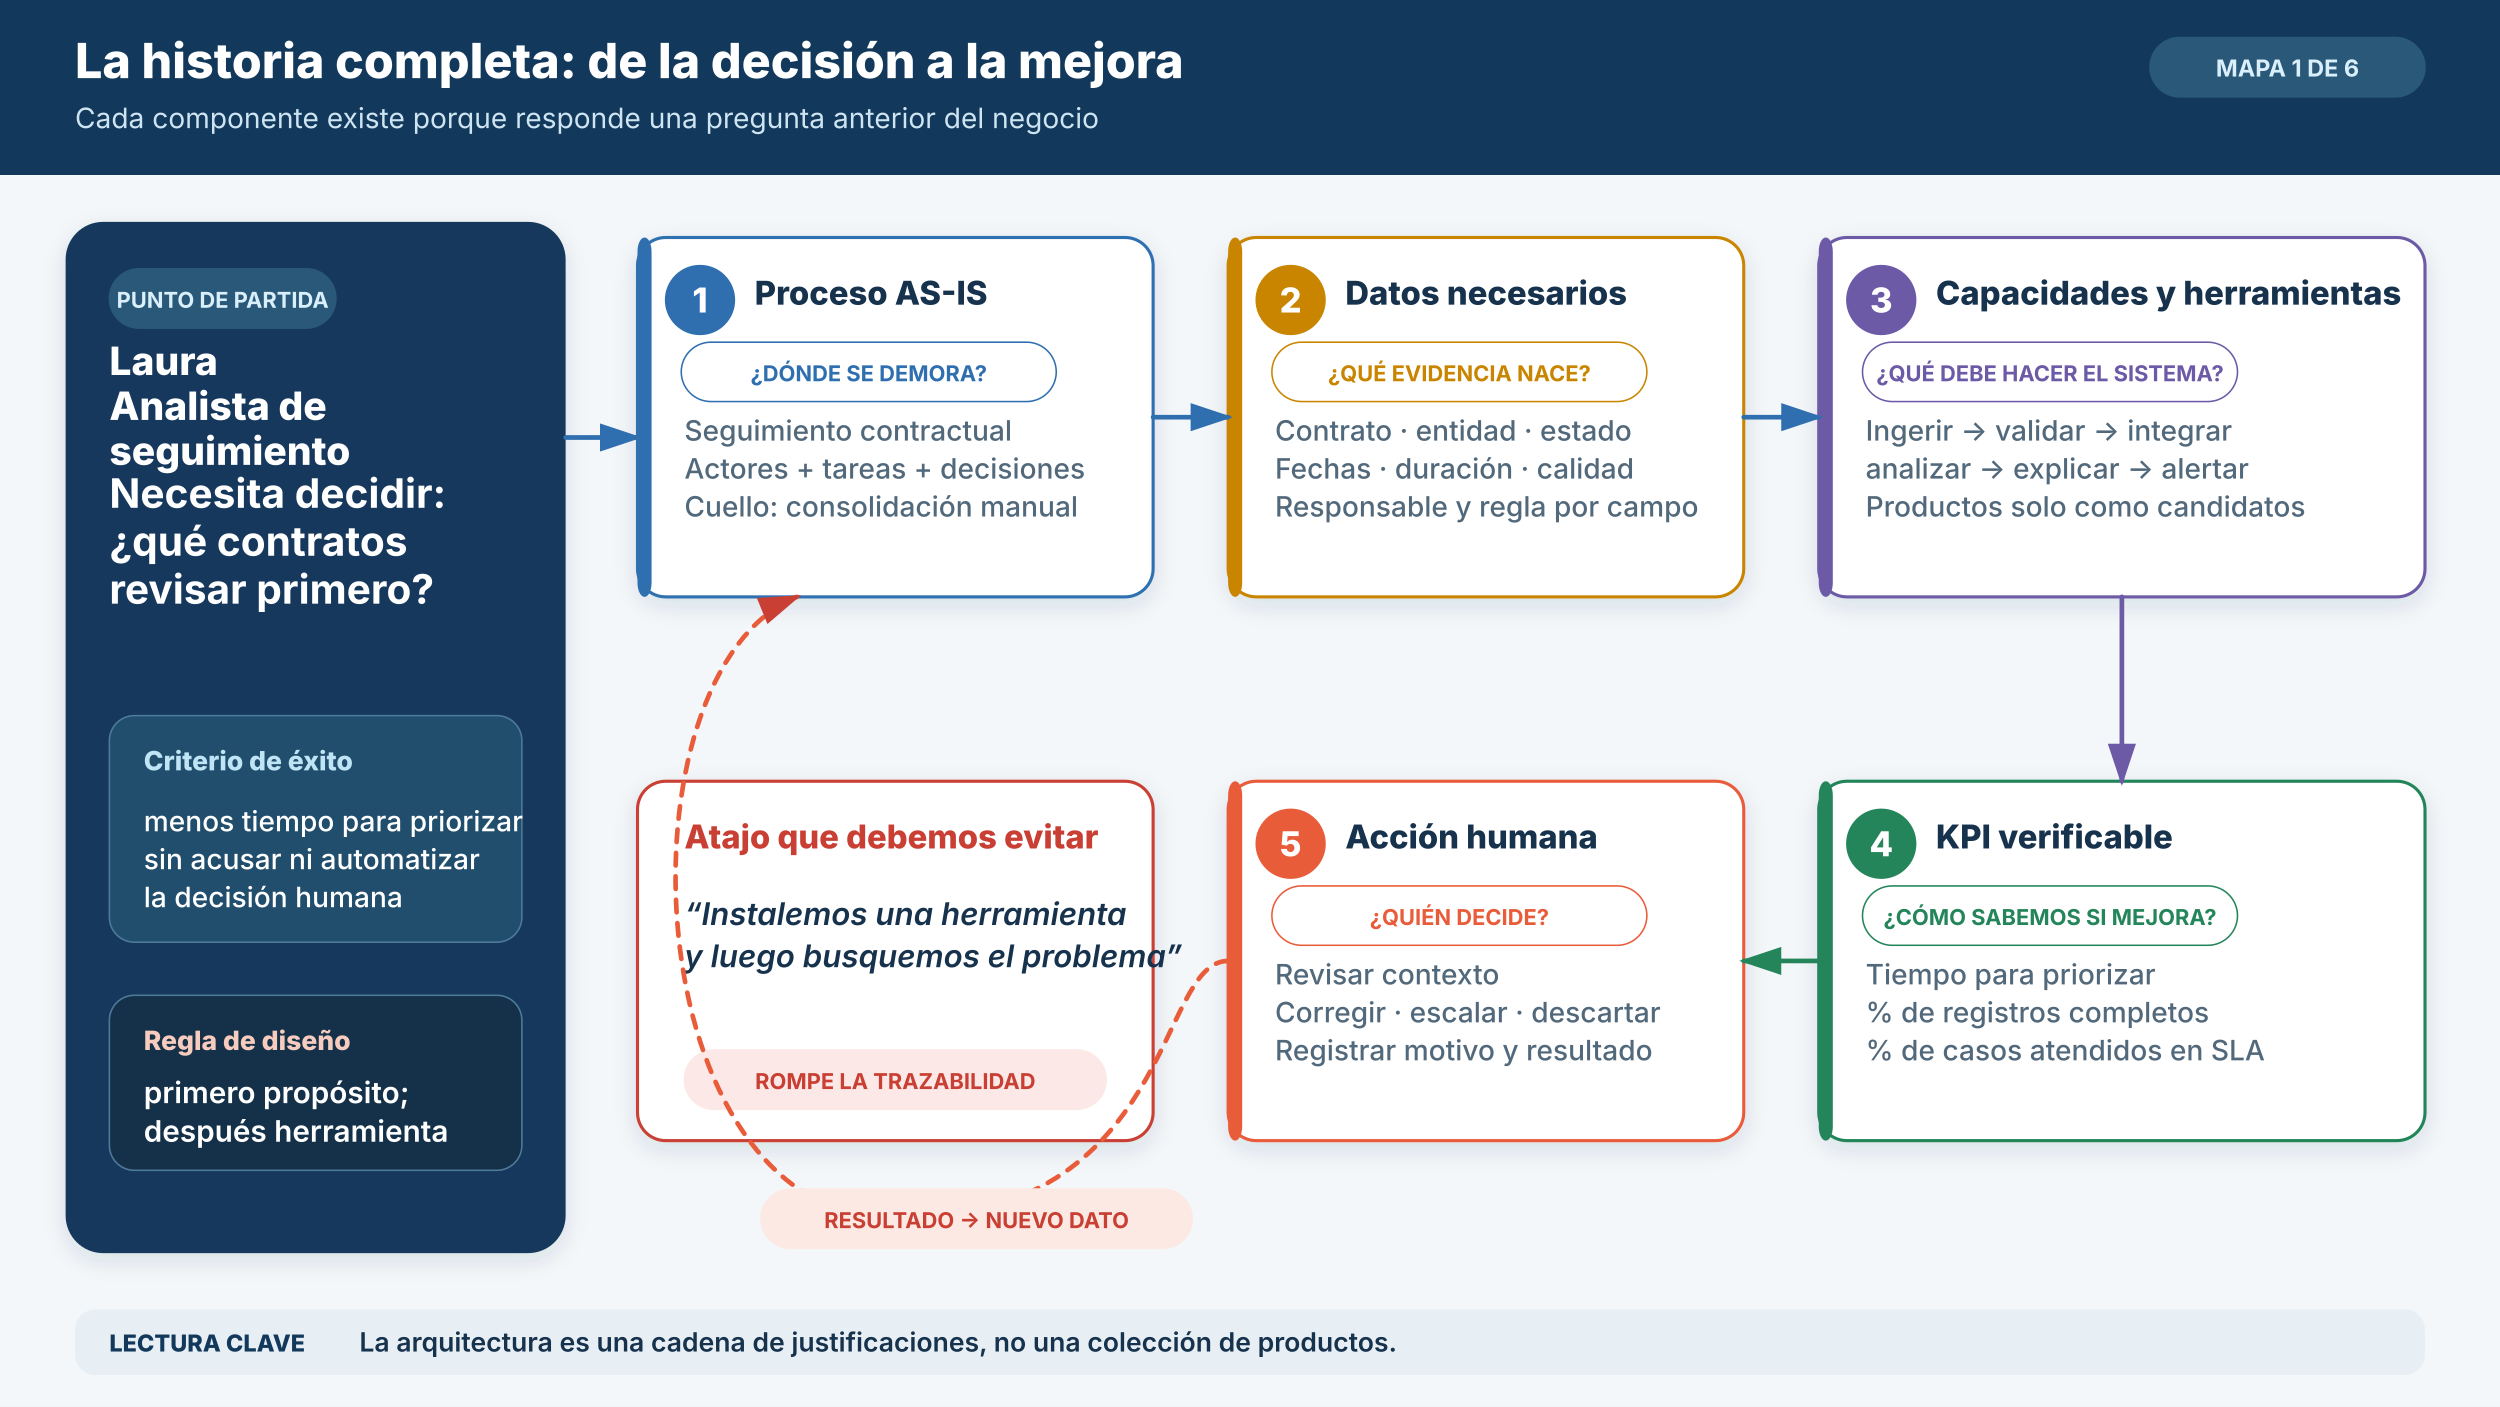
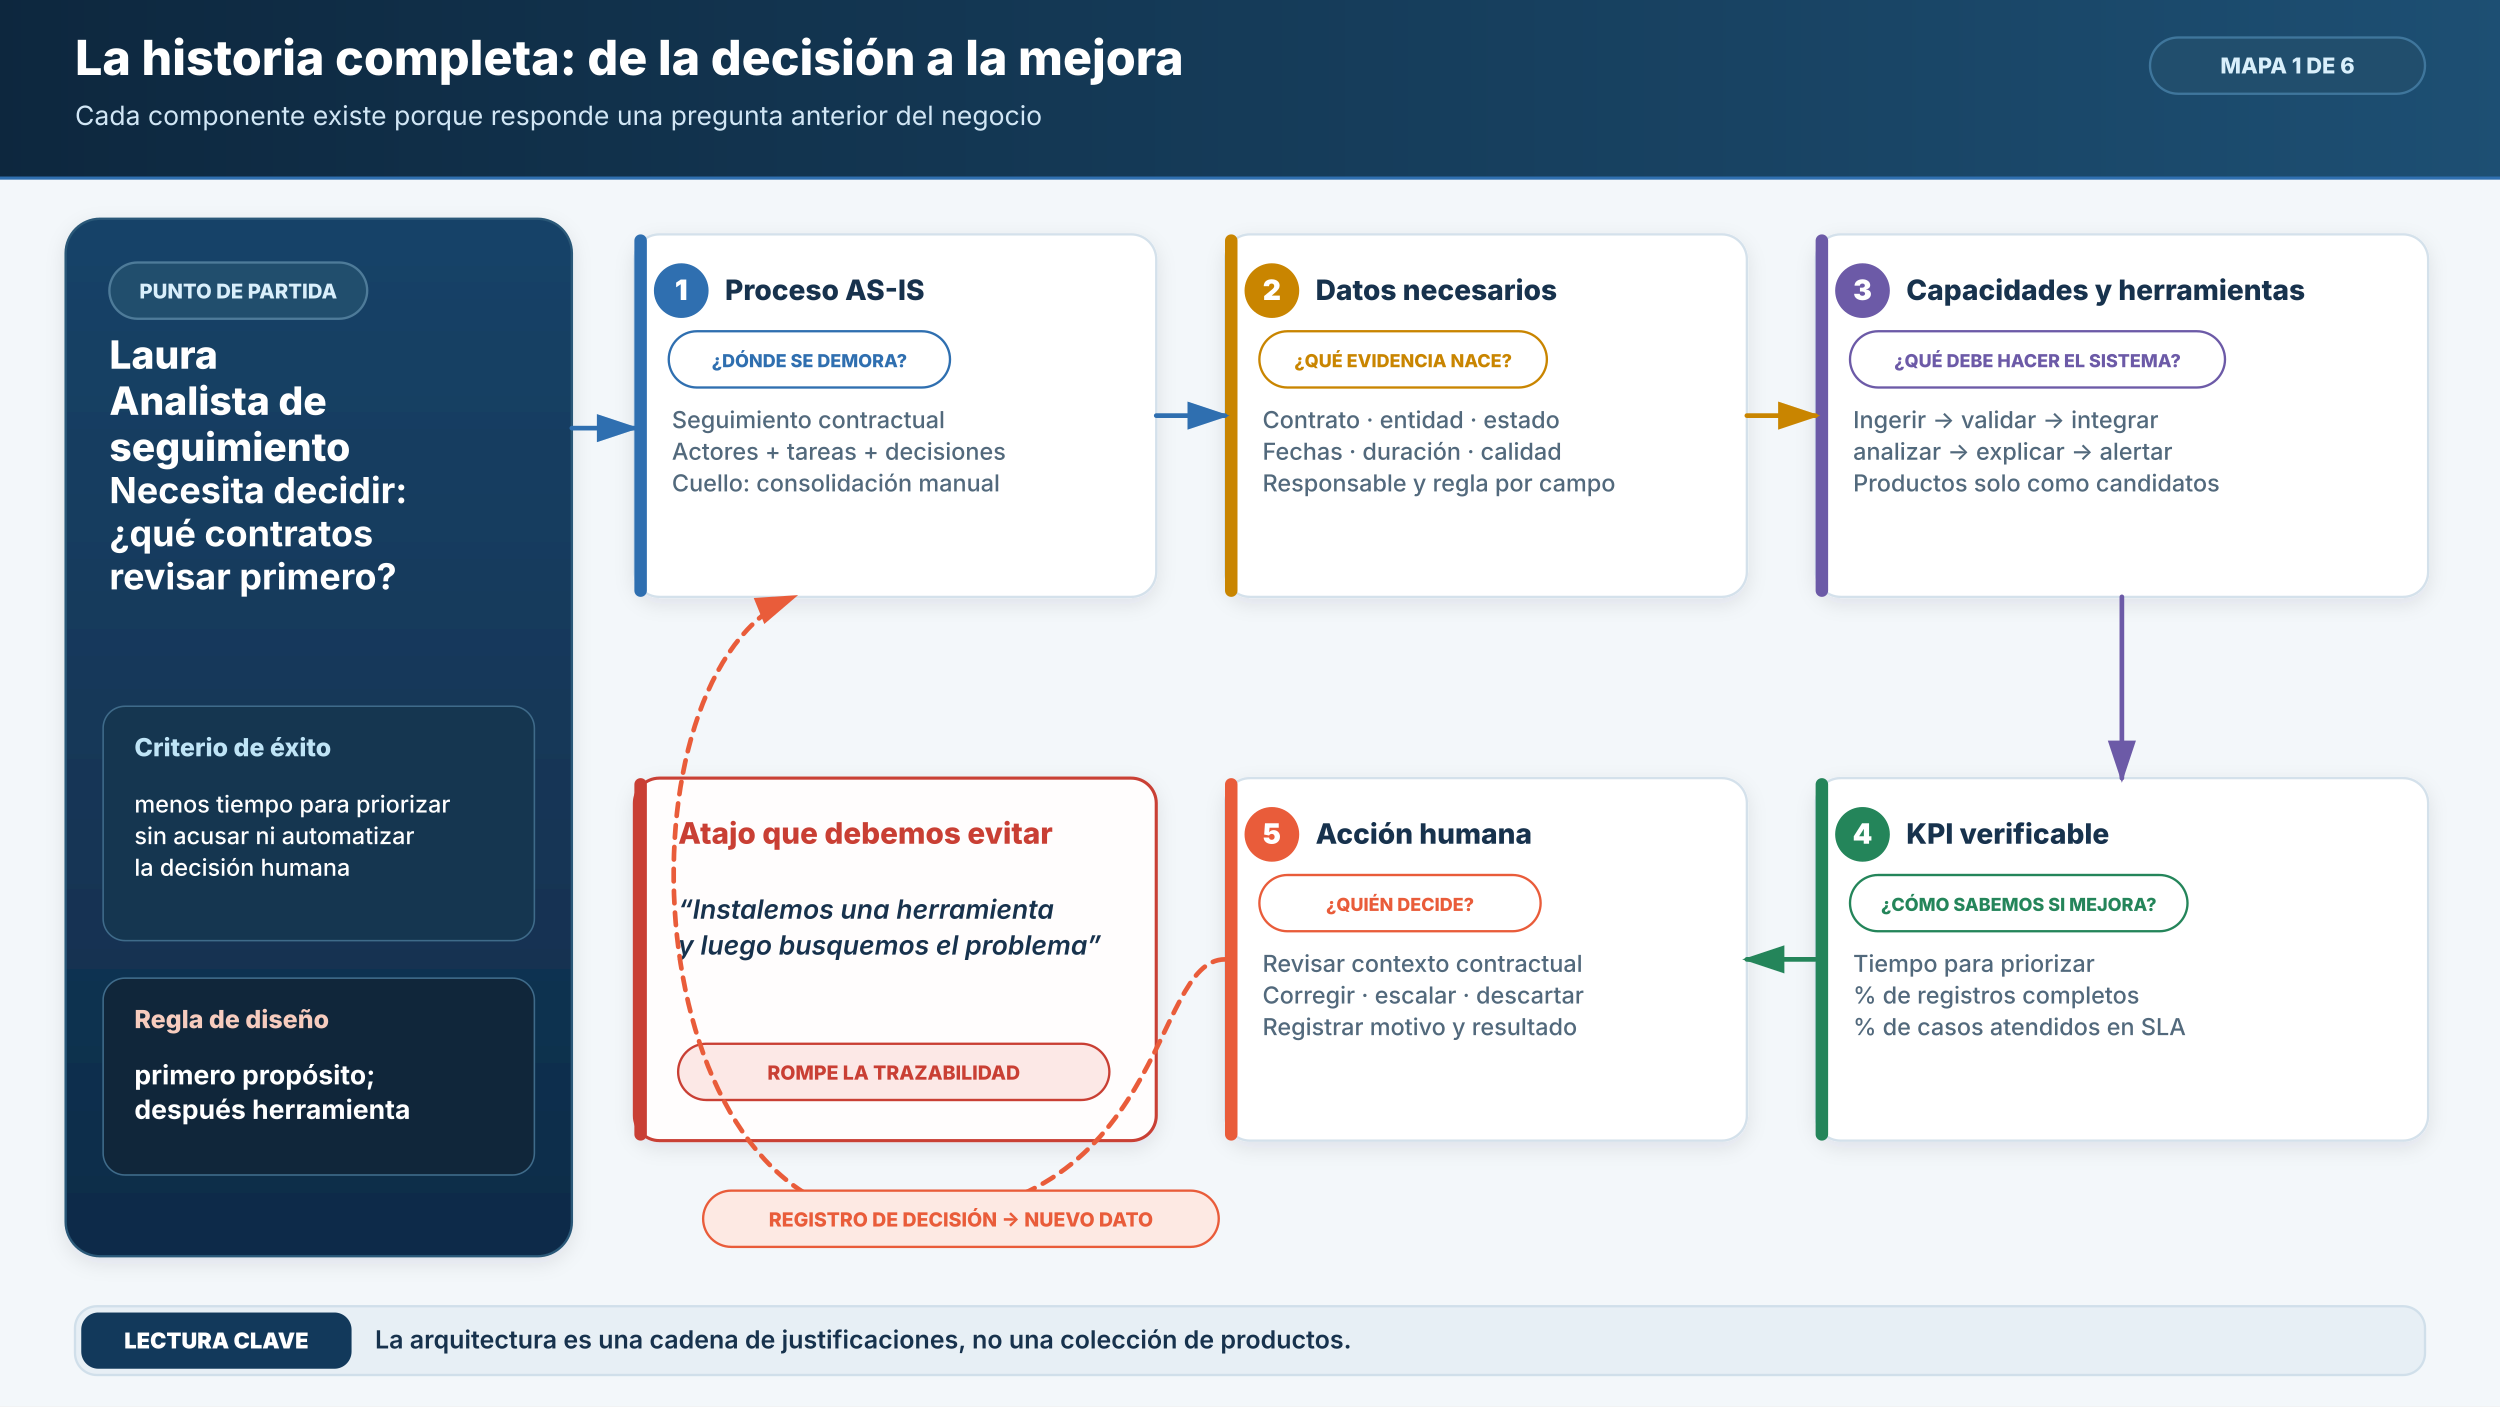
<svg xmlns="http://www.w3.org/2000/svg" width="1600" height="900" viewBox="0 0 1600 900" role="img" aria-labelledby="title desc">
  <defs>
-     <filter id="shadow" x="-20%" y="-20%" width="140%" height="150%">
-       <feDropShadow dx="0" dy="5" stdDeviation="7" flood-color="#17324D" flood-opacity=".12" />
+     <linearGradient id="header-grad" x1="0" y1="0" x2="1" y2="0">
+       <stop offset="0%" stop-color="#0D273E" />
+       <stop offset="100%" stop-color="#1D4F73" />
+     </linearGradient>
+     <linearGradient id="navy-card-grad" x1="0" y1="0" x2="0" y2="1">
+       <stop offset="0%" stop-color="#184368" />
+       <stop offset="100%" stop-color="#0F2B48" />
+     </linearGradient>
+     <linearGradient id="hub-grad" x1="0" y1="0" x2="1" y2="1">
+       <stop offset="0%" stop-color="#1C4B72" />
+       <stop offset="100%" stop-color="#0A2238" />
+     </linearGradient>
+     <filter id="shadow" x="-10%" y="-10%" width="125%" height="130%">
+       <feDropShadow dx="0" dy="4" stdDeviation="6" flood-color="#0F2B48" flood-opacity="0.09" />
+     </filter>
+     <filter id="shadow-lg" x="-15%" y="-15%" width="135%" height="140%">
+       <feDropShadow dx="0" dy="8" stdDeviation="12" flood-color="#0F2B48" flood-opacity="0.14" />
    </filter>
    <marker id="arrow-blue" markerWidth="10" markerHeight="10" refX="8" refY="3" orient="auto">
      <path d="M0,0 L0,6 L9,3 z" fill="#2F6FB0" />
    </marker>
    <marker id="arrow-red" markerWidth="10" markerHeight="10" refX="8" refY="3" orient="auto">
      <path d="M0,0 L0,6 L9,3 z" fill="#C93F34" />
    </marker>
    <marker id="arrow-green" markerWidth="10" markerHeight="10" refX="8" refY="3" orient="auto">
      <path d="M0,0 L0,6 L9,3 z" fill="#24855A" />
    </marker>
    <marker id="arrow-purple" markerWidth="10" markerHeight="10" refX="8" refY="3" orient="auto">
      <path d="M0,0 L0,6 L9,3 z" fill="#6C5AA7" />
    </marker>
+     <marker id="arrow-orange" markerWidth="10" markerHeight="10" refX="8" refY="3" orient="auto">
+       <path d="M0,0 L0,6 L9,3 z" fill="#E95C3A" />
+     </marker>
+     <marker id="arrow-amber" markerWidth="10" markerHeight="10" refX="8" refY="3" orient="auto">
+       <path d="M0,0 L0,6 L9,3 z" fill="#C98500" />
+     </marker>
+     <marker id="arrow-teal" markerWidth="10" markerHeight="10" refX="8" refY="3" orient="auto">
+       <path d="M0,0 L0,6 L9,3 z" fill="#167C80" />
+     </marker>
+     <marker id="arrow-ink" markerWidth="10" markerHeight="10" refX="8" refY="3" orient="auto">
+       <path d="M0,0 L0,6 L9,3 z" fill="#17324D" />
+     </marker>
  </defs>
  <rect width="1600" height="900" fill="#F3F7FA" />
-   <rect x="0" y="0" width="1600" height="112" rx="0" fill="#12395B" stroke="#12395B" stroke-width="0" opacity="1" />
-   <rect x="1376" y="24" width="176" height="38" rx="19" fill="#2A5878" stroke="#2A5878" stroke-width="1" opacity="1" />
-   <text x="1464.0" y="49" fill="#D9EFFB" font-family="Inter, Segoe UI, Arial, sans-serif" font-size="15" font-weight="700" text-anchor="middle" style="">
+   <rect x="0" y="0" width="1600" height="114" rx="0" fill="url(#header-grad)" stroke="#0D273E" stroke-width="0" opacity="1" />
+   <line x1="0" y1="114" x2="1600" y2="114" stroke="#2F6FB0" stroke-width="2" fill="none" stroke-linecap="round" />
+   <rect x="1376" y="24" width="176" height="36" rx="18" fill="#214E6D" stroke="#3F769C" stroke-width="1.5" opacity="1" />
+   <text x="1464.0" y="47" fill="#D9EFFB" font-family="Inter, -apple-system, Segoe UI, Arial, sans-serif" font-size="14" font-weight="800" text-anchor="middle" style="">
    <tspan x="1464.0" dy="0">MAPA 1 DE 6</tspan>
  </text>
-   <text x="48" y="50" fill="#FFFFFF" font-family="Inter, Segoe UI, Arial, sans-serif" font-size="31" font-weight="800" text-anchor="start" style="">
+   <text x="48" y="48" fill="#FFFFFF" font-family="Inter, -apple-system, Segoe UI, Arial, sans-serif" font-size="31" font-weight="800" text-anchor="start" style="">
    <tspan x="48" dy="0">La historia completa: de la decisión a la mejora</tspan>
  </text>
-   <text x="48" y="82" fill="#CFE4F2" font-family="Inter, Segoe UI, Arial, sans-serif" font-size="18" font-weight="400" text-anchor="start" style="">
+   <text x="48" y="80" fill="#D1E6F5" font-family="Inter, -apple-system, Segoe UI, Arial, sans-serif" font-size="17" font-weight="400" text-anchor="start" style="">
    <tspan x="48" dy="0">Cada componente existe porque responde una pregunta anterior del negocio</tspan>
  </text>
-   <rect x="42" y="142" width="320" height="660" rx="24" fill="#12395B" stroke="#12395B" stroke-width="0" opacity="1" filter="url(#shadow)" />
-   <rect x="70" y="172" width="145" height="38" rx="19" fill="#2A5878" stroke="#2A5878" stroke-width="1" opacity="1" />
-   <text x="142.5" y="197" fill="#D9EFFB" font-family="Inter, Segoe UI, Arial, sans-serif" font-size="14" font-weight="700" text-anchor="middle" style="">
-     <tspan x="142.5" dy="0">PUNTO DE PARTIDA</tspan>
-   </text>
-   <text x="70" y="240" fill="#FFFFFF" font-family="Inter, Segoe UI, Arial, sans-serif" font-size="25" font-weight="800" text-anchor="start" style="">
+   <rect x="42" y="140" width="324" height="664" rx="22" fill="url(#navy-card-grad)" stroke="#2A5878" stroke-width="1.5" opacity="1" filter="url(#shadow)" />
+   <rect x="70" y="168" width="165" height="36" rx="18" fill="#214E6D" stroke="#4E7B99" stroke-width="1.5" opacity="1" />
+   <text x="152.5" y="191" fill="#D9EFFB" font-family="Inter, -apple-system, Segoe UI, Arial, sans-serif" font-size="13" font-weight="800" text-anchor="middle" style="">
+     <tspan x="152.5" dy="0">PUNTO DE PARTIDA</tspan>
+   </text>
+   <text x="70" y="236" fill="#FFFFFF" font-family="Inter, -apple-system, Segoe UI, Arial, sans-serif" font-size="25" font-weight="800" text-anchor="start" style="">
    <tspan x="70" dy="0">Laura</tspan>
-     <tspan x="70" dy="28.75">Analista de</tspan>
-     <tspan x="70" dy="28.75">seguimiento</tspan>
-   </text>
-   <text x="70" y="325" fill="#FFFFFF" font-family="Inter, Segoe UI, Arial, sans-serif" font-size="26" font-weight="700" text-anchor="start" style="">
+     <tspan x="70" dy="29.5">Analista de</tspan>
+     <tspan x="70" dy="29.5">seguimiento</tspan>
+   </text>
+   <text x="70" y="322" fill="#FFFFFF" font-family="Inter, -apple-system, Segoe UI, Arial, sans-serif" font-size="23" font-weight="700" text-anchor="start" style="">
    <tspan x="70" dy="0">Necesita decidir:</tspan>
-     <tspan x="70" dy="30.68">¿qué contratos</tspan>
-     <tspan x="70" dy="30.68">revisar primero?</tspan>
-   </text>
-   <rect x="70" y="458" width="264" height="145" rx="16" fill="#214E6D" stroke="#4E7B99" stroke-width="1" opacity="1" />
-   <text x="92" y="493" fill="#BFE4F6" font-family="Inter, Segoe UI, Arial, sans-serif" font-size="17" font-weight="800" text-anchor="start" style="">
-     <tspan x="92" dy="0">Criterio de éxito</tspan>
-   </text>
-   <text x="92" y="532" fill="#FFFFFF" font-family="Inter, Segoe UI, Arial, sans-serif" font-size="18" font-weight="500" text-anchor="start" style="">
-     <tspan x="92" dy="0">menos tiempo para priorizar</tspan>
-     <tspan x="92" dy="24.3">sin acusar ni automatizar</tspan>
-     <tspan x="92" dy="24.3">la decisión humana</tspan>
-   </text>
-   <rect x="70" y="637" width="264" height="112" rx="16" fill="#153149" stroke="#4E7B99" stroke-width="1" opacity="1" />
-   <text x="92" y="672" fill="#F7CCBE" font-family="Inter, Segoe UI, Arial, sans-serif" font-size="17" font-weight="800" text-anchor="start" style="">
-     <tspan x="92" dy="0">Regla de diseño</tspan>
-   </text>
-   <text x="92" y="706" fill="#FFFFFF" font-family="Inter, Segoe UI, Arial, sans-serif" font-size="19" font-weight="600" text-anchor="start" style="">
-     <tspan x="92" dy="0">primero propósito;</tspan>
-     <tspan x="92" dy="24.7">después herramienta</tspan>
-   </text>
-   <rect x="408" y="152" width="330" height="230" rx="18" fill="#FFFFFF" stroke="#2F6FB0" stroke-width="2" opacity="1" filter="url(#shadow)" />
-   <rect x="408" y="152" width="9" height="230" rx="9" fill="#2F6FB0" stroke="#2F6FB0" stroke-width="0" opacity="1" />
-   <circle cx="448" cy="192" r="22" fill="#2F6FB0" stroke="#2F6FB0" stroke-width="1" />
-   <text x="448" y="200" fill="#FFFFFF" font-family="Inter, Segoe UI, Arial, sans-serif" font-size="22" font-weight="800" text-anchor="middle" style="">
-     <tspan x="448" dy="0">1</tspan>
-   </text>
-   <text x="483" y="195" fill="#17324D" font-family="Inter, Segoe UI, Arial, sans-serif" font-size="21" font-weight="800" text-anchor="start" style="">
-     <tspan x="483" dy="0">Proceso AS-IS</tspan>
-   </text>
-   <rect x="436" y="219" width="240" height="38" rx="19" fill="#FFFFFF" stroke="#2F6FB0" stroke-width="1" opacity="1" />
-   <text x="556.0" y="244" fill="#2F6FB0" font-family="Inter, Segoe UI, Arial, sans-serif" font-size="14" font-weight="700" text-anchor="middle" style="">
-     <tspan x="556.0" dy="0">¿DÓNDE SE DEMORA?</tspan>
-   </text>
-   <text x="438" y="282" fill="#52697C" font-family="Inter, Segoe UI, Arial, sans-serif" font-size="18" font-weight="500" text-anchor="start" style="">
-     <tspan x="438" dy="0">Seguimiento contractual</tspan>
-     <tspan x="438" dy="24.3">Actores + tareas + decisiones</tspan>
-     <tspan x="438" dy="24.3">Cuello: consolidación manual</tspan>
-   </text>
-   <rect x="786" y="152" width="330" height="230" rx="18" fill="#FFFFFF" stroke="#C98500" stroke-width="2" opacity="1" filter="url(#shadow)" />
-   <rect x="786" y="152" width="9" height="230" rx="9" fill="#C98500" stroke="#C98500" stroke-width="0" opacity="1" />
-   <circle cx="826" cy="192" r="22" fill="#C98500" stroke="#C98500" stroke-width="1" />
-   <text x="826" y="200" fill="#FFFFFF" font-family="Inter, Segoe UI, Arial, sans-serif" font-size="22" font-weight="800" text-anchor="middle" style="">
-     <tspan x="826" dy="0">2</tspan>
-   </text>
-   <text x="861" y="195" fill="#17324D" font-family="Inter, Segoe UI, Arial, sans-serif" font-size="21" font-weight="800" text-anchor="start" style="">
-     <tspan x="861" dy="0">Datos necesarios</tspan>
-   </text>
-   <rect x="814" y="219" width="240" height="38" rx="19" fill="#FFFFFF" stroke="#C98500" stroke-width="1" opacity="1" />
-   <text x="934.0" y="244" fill="#C98500" font-family="Inter, Segoe UI, Arial, sans-serif" font-size="14" font-weight="700" text-anchor="middle" style="">
-     <tspan x="934.0" dy="0">¿QUÉ EVIDENCIA NACE?</tspan>
-   </text>
-   <text x="816" y="282" fill="#52697C" font-family="Inter, Segoe UI, Arial, sans-serif" font-size="18" font-weight="500" text-anchor="start" style="">
-     <tspan x="816" dy="0">Contrato · entidad · estado</tspan>
-     <tspan x="816" dy="24.3">Fechas · duración · calidad</tspan>
-     <tspan x="816" dy="24.3">Responsable y regla por campo</tspan>
-   </text>
-   <rect x="1164" y="152" width="388" height="230" rx="18" fill="#FFFFFF" stroke="#6C5AA7" stroke-width="2" opacity="1" filter="url(#shadow)" />
-   <rect x="1164" y="152" width="9" height="230" rx="9" fill="#6C5AA7" stroke="#6C5AA7" stroke-width="0" opacity="1" />
-   <circle cx="1204" cy="192" r="22" fill="#6C5AA7" stroke="#6C5AA7" stroke-width="1" />
-   <text x="1204" y="200" fill="#FFFFFF" font-family="Inter, Segoe UI, Arial, sans-serif" font-size="22" font-weight="800" text-anchor="middle" style="">
-     <tspan x="1204" dy="0">3</tspan>
-   </text>
-   <text x="1239" y="195" fill="#17324D" font-family="Inter, Segoe UI, Arial, sans-serif" font-size="21" font-weight="800" text-anchor="start" style="">
-     <tspan x="1239" dy="0">Capacidades y herramientas</tspan>
-   </text>
-   <rect x="1192" y="219" width="240" height="38" rx="19" fill="#FFFFFF" stroke="#6C5AA7" stroke-width="1" opacity="1" />
-   <text x="1312.0" y="244" fill="#6C5AA7" font-family="Inter, Segoe UI, Arial, sans-serif" font-size="14" font-weight="700" text-anchor="middle" style="">
-     <tspan x="1312.0" dy="0">¿QUÉ DEBE HACER EL SISTEMA?</tspan>
-   </text>
-   <text x="1194" y="282" fill="#52697C" font-family="Inter, Segoe UI, Arial, sans-serif" font-size="18" font-weight="500" text-anchor="start" style="">
-     <tspan x="1194" dy="0">Ingerir → validar → integrar</tspan>
-     <tspan x="1194" dy="24.3">analizar → explicar → alertar</tspan>
-     <tspan x="1194" dy="24.3">Productos solo como candidatos</tspan>
-   </text>
-   <rect x="1164" y="500" width="388" height="230" rx="18" fill="#FFFFFF" stroke="#24855A" stroke-width="2" opacity="1" filter="url(#shadow)" />
-   <rect x="1164" y="500" width="9" height="230" rx="9" fill="#24855A" stroke="#24855A" stroke-width="0" opacity="1" />
-   <circle cx="1204" cy="540" r="22" fill="#24855A" stroke="#24855A" stroke-width="1" />
-   <text x="1204" y="548" fill="#FFFFFF" font-family="Inter, Segoe UI, Arial, sans-serif" font-size="22" font-weight="800" text-anchor="middle" style="">
-     <tspan x="1204" dy="0">4</tspan>
-   </text>
-   <text x="1239" y="543" fill="#17324D" font-family="Inter, Segoe UI, Arial, sans-serif" font-size="21" font-weight="800" text-anchor="start" style="">
-     <tspan x="1239" dy="0">KPI verificable</tspan>
-   </text>
-   <rect x="1192" y="567" width="240" height="38" rx="19" fill="#FFFFFF" stroke="#24855A" stroke-width="1" opacity="1" />
-   <text x="1312.0" y="592" fill="#24855A" font-family="Inter, Segoe UI, Arial, sans-serif" font-size="14" font-weight="700" text-anchor="middle" style="">
-     <tspan x="1312.0" dy="0">¿CÓMO SABEMOS SI MEJORA?</tspan>
-   </text>
-   <text x="1194" y="630" fill="#52697C" font-family="Inter, Segoe UI, Arial, sans-serif" font-size="18" font-weight="500" text-anchor="start" style="">
-     <tspan x="1194" dy="0">Tiempo para priorizar</tspan>
-     <tspan x="1194" dy="24.3">% de registros completos</tspan>
-     <tspan x="1194" dy="24.3">% de casos atendidos en SLA</tspan>
-   </text>
-   <rect x="786" y="500" width="330" height="230" rx="18" fill="#FFFFFF" stroke="#E95C3A" stroke-width="2" opacity="1" filter="url(#shadow)" />
-   <rect x="786" y="500" width="9" height="230" rx="9" fill="#E95C3A" stroke="#E95C3A" stroke-width="0" opacity="1" />
-   <circle cx="826" cy="540" r="22" fill="#E95C3A" stroke="#E95C3A" stroke-width="1" />
-   <text x="826" y="548" fill="#FFFFFF" font-family="Inter, Segoe UI, Arial, sans-serif" font-size="22" font-weight="800" text-anchor="middle" style="">
-     <tspan x="826" dy="0">5</tspan>
-   </text>
-   <text x="861" y="543" fill="#17324D" font-family="Inter, Segoe UI, Arial, sans-serif" font-size="21" font-weight="800" text-anchor="start" style="">
-     <tspan x="861" dy="0">Acción humana</tspan>
-   </text>
-   <rect x="814" y="567" width="240" height="38" rx="19" fill="#FFFFFF" stroke="#E95C3A" stroke-width="1" opacity="1" />
-   <text x="934.0" y="592" fill="#E95C3A" font-family="Inter, Segoe UI, Arial, sans-serif" font-size="14" font-weight="700" text-anchor="middle" style="">
-     <tspan x="934.0" dy="0">¿QUIÉN DECIDE?</tspan>
-   </text>
-   <text x="816" y="630" fill="#52697C" font-family="Inter, Segoe UI, Arial, sans-serif" font-size="18" font-weight="500" text-anchor="start" style="">
-     <tspan x="816" dy="0">Revisar contexto</tspan>
-     <tspan x="816" dy="24.3">Corregir · escalar · descartar</tspan>
-     <tspan x="816" dy="24.3">Registrar motivo y resultado</tspan>
-   </text>
-   <rect x="408" y="500" width="330" height="230" rx="18" fill="#FFFFFF" stroke="#C93F34" stroke-width="2" opacity="1" filter="url(#shadow)" />
-   <text x="438" y="543" fill="#C93F34" font-family="Inter, Segoe UI, Arial, sans-serif" font-size="21" font-weight="800" text-anchor="start" style="">
-     <tspan x="438" dy="0">Atajo que debemos evitar</tspan>
-   </text>
-   <text x="438" y="592" fill="#17324D" font-family="Inter, Segoe UI, Arial, sans-serif" font-size="20" font-weight="600" text-anchor="start" style="font-style:italic;">
-     <tspan x="438" dy="0">“Instalemos una herramienta</tspan>
-     <tspan x="438" dy="27.0">y luego busquemos el problema”</tspan>
-   </text>
-   <rect x="438" y="672" width="270" height="38" rx="19" fill="#FCE8E6" stroke="#FCE8E6" stroke-width="1" opacity="1" />
-   <text x="573.0" y="697" fill="#C93F34" font-family="Inter, Segoe UI, Arial, sans-serif" font-size="14" font-weight="700" text-anchor="middle" style="">
-     <tspan x="573.0" dy="0">ROMPE LA TRAZABILIDAD</tspan>
-   </text>
-   <line x1="362" y1="280" x2="408" y2="280" stroke="#2F6FB0" stroke-width="3" fill="none" stroke-linecap="round" marker-end="url(#arrow-blue)" />
-   <line x1="738" y1="267" x2="786" y2="267" stroke="#2F6FB0" stroke-width="3" fill="none" stroke-linecap="round" marker-end="url(#arrow-blue)" />
-   <line x1="1116" y1="267" x2="1164" y2="267" stroke="#2F6FB0" stroke-width="3" fill="none" stroke-linecap="round" marker-end="url(#arrow-blue)" />
-   <line x1="1358" y1="382" x2="1358" y2="500" stroke="#6C5AA7" stroke-width="3" fill="none" stroke-linecap="round" marker-end="url(#arrow-purple)" />
-   <line x1="1164" y1="615" x2="1116" y2="615" stroke="#24855A" stroke-width="3" fill="none" stroke-linecap="round" marker-end="url(#arrow-green)" />
-   <path d="M786 615 C740 615 752 780 573 780 C405 780 392 430 510 382" stroke="#E95C3A" stroke-width="3" fill="none" stroke-linecap="round" stroke-linejoin="round" marker-end="url(#arrow-red)" stroke-dasharray="8 7" />
-   <rect x="487" y="761" width="276" height="38" rx="19" fill="#FDE9E3" stroke="#FDE9E3" stroke-width="1" opacity="1" />
-   <text x="625.0" y="786" fill="#C93F34" font-family="Inter, Segoe UI, Arial, sans-serif" font-size="14" font-weight="700" text-anchor="middle" style="">
-     <tspan x="625.0" dy="0">RESULTADO → NUEVO DATO</tspan>
-   </text>
-   <rect x="48" y="838" width="1504" height="42" rx="13" fill="#E7EFF5" stroke="#E7EFF5" stroke-width="0" opacity="1" />
-   <text x="70" y="865" fill="#12395B" font-family="Inter, Segoe UI, Arial, sans-serif" font-size="15" font-weight="800" text-anchor="start" style="">
-     <tspan x="70" dy="0">LECTURA CLAVE</tspan>
-   </text>
-   <text x="230" y="865" fill="#17324D" font-family="Inter, Segoe UI, Arial, sans-serif" font-size="17" font-weight="600" text-anchor="start" style="">
-     <tspan x="230" dy="0">La arquitectura es una cadena de justificaciones, no una colección de productos.</tspan>
+     <tspan x="70" dy="27.6">¿qué contratos</tspan>
+     <tspan x="70" dy="27.6">revisar primero?</tspan>
+   </text>
+   <rect x="66" y="452" width="276" height="150" rx="14" fill="#153650" stroke="#3F6B8A" stroke-width="1" opacity="1" />
+   <text x="86" y="484" fill="#BFE4F6" font-family="Inter, -apple-system, Segoe UI, Arial, sans-serif" font-size="16" font-weight="800" text-anchor="start" style="">
+     <tspan x="86" dy="0">Criterio de éxito</tspan>
+   </text>
+   <text x="86" y="520" fill="#FFFFFF" font-family="Inter, -apple-system, Segoe UI, Arial, sans-serif" font-size="15" font-weight="500" text-anchor="start" style="">
+     <tspan x="86" dy="0">menos tiempo para priorizar</tspan>
+     <tspan x="86" dy="20.25">sin acusar ni automatizar</tspan>
+     <tspan x="86" dy="20.25">la decisión humana</tspan>
+   </text>
+   <rect x="66" y="626" width="276" height="126" rx="14" fill="#10263A" stroke="#3F6B8A" stroke-width="1" opacity="1" />
+   <text x="86" y="658" fill="#F7CCBE" font-family="Inter, -apple-system, Segoe UI, Arial, sans-serif" font-size="16" font-weight="800" text-anchor="start" style="">
+     <tspan x="86" dy="0">Regla de diseño</tspan>
+   </text>
+   <text x="86" y="694" fill="#FFFFFF" font-family="Inter, -apple-system, Segoe UI, Arial, sans-serif" font-size="17" font-weight="700" text-anchor="start" style="">
+     <tspan x="86" dy="0">primero propósito;</tspan>
+     <tspan x="86" dy="22.1">después herramienta</tspan>
+   </text>
+   <rect x="406" y="150" width="334" height="232" rx="16" fill="#FFFFFF" stroke="#D4E1EB" stroke-width="1.5" opacity="1" filter="url(#shadow)" />
+   <rect x="406" y="150" width="8" height="232" rx="4" fill="#2F6FB0" stroke="#2F6FB0" stroke-width="0" opacity="1" />
+   <circle cx="436" cy="186" r="17" fill="#2F6FB0" stroke="#2F6FB0" stroke-width="1" />
+   <text x="436" y="192" fill="#FFFFFF" font-family="Inter, -apple-system, Segoe UI, Arial, sans-serif" font-size="18" font-weight="900" text-anchor="middle" style="">
+     <tspan x="436" dy="0">1</tspan>
+   </text>
+   <text x="464" y="192" fill="#17324D" font-family="Inter, -apple-system, Segoe UI, Arial, sans-serif" font-size="18" font-weight="800" text-anchor="start" style="">
+     <tspan x="464" dy="0">Proceso AS-IS</tspan>
+   </text>
+   <rect x="428" y="212" width="180" height="36" rx="18" fill="#FFFFFF" stroke="#2F6FB0" stroke-width="1.5" opacity="1" />
+   <text x="518.0" y="235" fill="#2F6FB0" font-family="Inter, -apple-system, Segoe UI, Arial, sans-serif" font-size="11.5" font-weight="800" text-anchor="middle" style="">
+     <tspan x="518.0" dy="0">¿DÓNDE SE DEMORA?</tspan>
+   </text>
+   <text x="430" y="274" fill="#52697C" font-family="Inter, -apple-system, Segoe UI, Arial, sans-serif" font-size="15" font-weight="500" text-anchor="start" style="">
+     <tspan x="430" dy="0">Seguimiento contractual</tspan>
+     <tspan x="430" dy="20.25">Actores + tareas + decisiones</tspan>
+     <tspan x="430" dy="20.25">Cuello: consolidación manual</tspan>
+   </text>
+   <rect x="784" y="150" width="334" height="232" rx="16" fill="#FFFFFF" stroke="#D4E1EB" stroke-width="1.5" opacity="1" filter="url(#shadow)" />
+   <rect x="784" y="150" width="8" height="232" rx="4" fill="#C98500" stroke="#C98500" stroke-width="0" opacity="1" />
+   <circle cx="814" cy="186" r="17" fill="#C98500" stroke="#C98500" stroke-width="1" />
+   <text x="814" y="192" fill="#FFFFFF" font-family="Inter, -apple-system, Segoe UI, Arial, sans-serif" font-size="18" font-weight="900" text-anchor="middle" style="">
+     <tspan x="814" dy="0">2</tspan>
+   </text>
+   <text x="842" y="192" fill="#17324D" font-family="Inter, -apple-system, Segoe UI, Arial, sans-serif" font-size="18" font-weight="800" text-anchor="start" style="">
+     <tspan x="842" dy="0">Datos necesarios</tspan>
+   </text>
+   <rect x="806" y="212" width="184" height="36" rx="18" fill="#FFFFFF" stroke="#C98500" stroke-width="1.5" opacity="1" />
+   <text x="898.0" y="235" fill="#C98500" font-family="Inter, -apple-system, Segoe UI, Arial, sans-serif" font-size="11.5" font-weight="800" text-anchor="middle" style="">
+     <tspan x="898.0" dy="0">¿QUÉ EVIDENCIA NACE?</tspan>
+   </text>
+   <text x="808" y="274" fill="#52697C" font-family="Inter, -apple-system, Segoe UI, Arial, sans-serif" font-size="15" font-weight="500" text-anchor="start" style="">
+     <tspan x="808" dy="0">Contrato · entidad · estado</tspan>
+     <tspan x="808" dy="20.25">Fechas · duración · calidad</tspan>
+     <tspan x="808" dy="20.25">Responsable y regla por campo</tspan>
+   </text>
+   <rect x="1162" y="150" width="392" height="232" rx="16" fill="#FFFFFF" stroke="#D4E1EB" stroke-width="1.5" opacity="1" filter="url(#shadow)" />
+   <rect x="1162" y="150" width="8" height="232" rx="4" fill="#6C5AA7" stroke="#6C5AA7" stroke-width="0" opacity="1" />
+   <circle cx="1192" cy="186" r="17" fill="#6C5AA7" stroke="#6C5AA7" stroke-width="1" />
+   <text x="1192" y="192" fill="#FFFFFF" font-family="Inter, -apple-system, Segoe UI, Arial, sans-serif" font-size="18" font-weight="900" text-anchor="middle" style="">
+     <tspan x="1192" dy="0">3</tspan>
+   </text>
+   <text x="1220" y="192" fill="#17324D" font-family="Inter, -apple-system, Segoe UI, Arial, sans-serif" font-size="18" font-weight="800" text-anchor="start" style="">
+     <tspan x="1220" dy="0">Capacidades y herramientas</tspan>
+   </text>
+   <rect x="1184" y="212" width="240" height="36" rx="18" fill="#FFFFFF" stroke="#6C5AA7" stroke-width="1.5" opacity="1" />
+   <text x="1304.0" y="235" fill="#6C5AA7" font-family="Inter, -apple-system, Segoe UI, Arial, sans-serif" font-size="11.5" font-weight="800" text-anchor="middle" style="">
+     <tspan x="1304.0" dy="0">¿QUÉ DEBE HACER EL SISTEMA?</tspan>
+   </text>
+   <text x="1186" y="274" fill="#52697C" font-family="Inter, -apple-system, Segoe UI, Arial, sans-serif" font-size="15" font-weight="500" text-anchor="start" style="">
+     <tspan x="1186" dy="0">Ingerir → validar → integrar</tspan>
+     <tspan x="1186" dy="20.25">analizar → explicar → alertar</tspan>
+     <tspan x="1186" dy="20.25">Productos solo como candidatos</tspan>
+   </text>
+   <rect x="1162" y="498" width="392" height="232" rx="16" fill="#FFFFFF" stroke="#D4E1EB" stroke-width="1.5" opacity="1" filter="url(#shadow)" />
+   <rect x="1162" y="498" width="8" height="232" rx="4" fill="#24855A" stroke="#24855A" stroke-width="0" opacity="1" />
+   <circle cx="1192" cy="534" r="17" fill="#24855A" stroke="#24855A" stroke-width="1" />
+   <text x="1192" y="540" fill="#FFFFFF" font-family="Inter, -apple-system, Segoe UI, Arial, sans-serif" font-size="18" font-weight="900" text-anchor="middle" style="">
+     <tspan x="1192" dy="0">4</tspan>
+   </text>
+   <text x="1220" y="540" fill="#17324D" font-family="Inter, -apple-system, Segoe UI, Arial, sans-serif" font-size="18" font-weight="800" text-anchor="start" style="">
+     <tspan x="1220" dy="0">KPI verificable</tspan>
+   </text>
+   <rect x="1184" y="560" width="216" height="36" rx="18" fill="#FFFFFF" stroke="#24855A" stroke-width="1.5" opacity="1" />
+   <text x="1292.0" y="583" fill="#24855A" font-family="Inter, -apple-system, Segoe UI, Arial, sans-serif" font-size="11.5" font-weight="800" text-anchor="middle" style="">
+     <tspan x="1292.0" dy="0">¿CÓMO SABEMOS SI MEJORA?</tspan>
+   </text>
+   <text x="1186" y="622" fill="#52697C" font-family="Inter, -apple-system, Segoe UI, Arial, sans-serif" font-size="15" font-weight="500" text-anchor="start" style="">
+     <tspan x="1186" dy="0">Tiempo para priorizar</tspan>
+     <tspan x="1186" dy="20.25">% de registros completos</tspan>
+     <tspan x="1186" dy="20.25">% de casos atendidos en SLA</tspan>
+   </text>
+   <rect x="784" y="498" width="334" height="232" rx="16" fill="#FFFFFF" stroke="#D4E1EB" stroke-width="1.5" opacity="1" filter="url(#shadow)" />
+   <rect x="784" y="498" width="8" height="232" rx="4" fill="#E95C3A" stroke="#E95C3A" stroke-width="0" opacity="1" />
+   <circle cx="814" cy="534" r="17" fill="#E95C3A" stroke="#E95C3A" stroke-width="1" />
+   <text x="814" y="540" fill="#FFFFFF" font-family="Inter, -apple-system, Segoe UI, Arial, sans-serif" font-size="18" font-weight="900" text-anchor="middle" style="">
+     <tspan x="814" dy="0">5</tspan>
+   </text>
+   <text x="842" y="540" fill="#17324D" font-family="Inter, -apple-system, Segoe UI, Arial, sans-serif" font-size="18" font-weight="800" text-anchor="start" style="">
+     <tspan x="842" dy="0">Acción humana</tspan>
+   </text>
+   <rect x="806" y="560" width="180" height="36" rx="18" fill="#FFFFFF" stroke="#E95C3A" stroke-width="1.5" opacity="1" />
+   <text x="896.0" y="583" fill="#E95C3A" font-family="Inter, -apple-system, Segoe UI, Arial, sans-serif" font-size="11.5" font-weight="800" text-anchor="middle" style="">
+     <tspan x="896.0" dy="0">¿QUIÉN DECIDE?</tspan>
+   </text>
+   <text x="808" y="622" fill="#52697C" font-family="Inter, -apple-system, Segoe UI, Arial, sans-serif" font-size="15" font-weight="500" text-anchor="start" style="">
+     <tspan x="808" dy="0">Revisar contexto contractual</tspan>
+     <tspan x="808" dy="20.25">Corregir · escalar · descartar</tspan>
+     <tspan x="808" dy="20.25">Registrar motivo y resultado</tspan>
+   </text>
+   <rect x="406" y="498" width="334" height="232" rx="16" fill="#FFFDFD" stroke="#C93F34" stroke-width="2" opacity="1" filter="url(#shadow)" />
+   <rect x="406" y="498" width="8" height="232" rx="4" fill="#C93F34" stroke="#C93F34" stroke-width="0" opacity="1" />
+   <text x="434" y="540" fill="#C93F34" font-family="Inter, -apple-system, Segoe UI, Arial, sans-serif" font-size="19" font-weight="800" text-anchor="start" style="">
+     <tspan x="434" dy="0">Atajo que debemos evitar</tspan>
+   </text>
+   <text x="434" y="588" fill="#17324D" font-family="Inter, -apple-system, Segoe UI, Arial, sans-serif" font-size="17" font-weight="600" text-anchor="start" style="font-style:italic;">
+     <tspan x="434" dy="0">“Instalemos una herramienta</tspan>
+     <tspan x="434" dy="22.95">y luego busquemos el problema”</tspan>
+   </text>
+   <rect x="434" y="668" width="276" height="36" rx="18" fill="#FCE8E6" stroke="#C93F34" stroke-width="1.5" opacity="1" />
+   <text x="572.0" y="691" fill="#C93F34" font-family="Inter, -apple-system, Segoe UI, Arial, sans-serif" font-size="12.5" font-weight="800" text-anchor="middle" style="">
+     <tspan x="572.0" dy="0">ROMPE LA TRAZABILIDAD</tspan>
+   </text>
+   <line x1="366" y1="274" x2="406" y2="274" stroke="#2F6FB0" stroke-width="3" fill="none" stroke-linecap="round" marker-end="url(#arrow-blue)" />
+   <line x1="740" y1="266" x2="784" y2="266" stroke="#2F6FB0" stroke-width="3" fill="none" stroke-linecap="round" marker-end="url(#arrow-blue)" />
+   <line x1="1118" y1="266" x2="1162" y2="266" stroke="#C98500" stroke-width="3" fill="none" stroke-linecap="round" marker-end="url(#arrow-amber)" />
+   <line x1="1358" y1="382" x2="1358" y2="498" stroke="#6C5AA7" stroke-width="3" fill="none" stroke-linecap="round" marker-end="url(#arrow-purple)" />
+   <line x1="1162" y1="614" x2="1118" y2="614" stroke="#24855A" stroke-width="3" fill="none" stroke-linecap="round" marker-end="url(#arrow-green)" />
+   <path d="M784 614 C736 614 748 780 573 780 C405 780 390 430 508 382" stroke="#E95C3A" stroke-width="3" fill="none" stroke-linecap="round" stroke-linejoin="round" marker-end="url(#arrow-orange)" stroke-dasharray="8 6" />
+   <rect x="450" y="762" width="330" height="36" rx="18" fill="#FDE9E3" stroke="#E95C3A" stroke-width="1.5" opacity="1" />
+   <text x="615.0" y="785" fill="#E95C3A" font-family="Inter, -apple-system, Segoe UI, Arial, sans-serif" font-size="12.5" font-weight="800" text-anchor="middle" style="">
+     <tspan x="615.0" dy="0">REGISTRO DE DECISIÓN → NUEVO DATO</tspan>
+   </text>
+   <rect x="48" y="836" width="1504" height="44" rx="14" fill="#E7EFF5" stroke="#D0DFEA" stroke-width="1.5" opacity="1" />
+   <rect x="52" y="840" width="173" height="36" rx="11" fill="#12395B" stroke="#12395B" stroke-width="0" opacity="1" />
+   <text x="138.5" y="863" fill="#FFFFFF" font-family="Inter, -apple-system, Segoe UI, Arial, sans-serif" font-size="14" font-weight="900" text-anchor="middle" style="">
+     <tspan x="138.5" dy="0">LECTURA CLAVE</tspan>
+   </text>
+   <text x="240" y="863" fill="#17324D" font-family="Inter, -apple-system, Segoe UI, Arial, sans-serif" font-size="16" font-weight="600" text-anchor="start" style="">
+     <tspan x="240" dy="0">La arquitectura es una cadena de justificaciones, no una colección de productos.</tspan>
  </text>
</svg>
